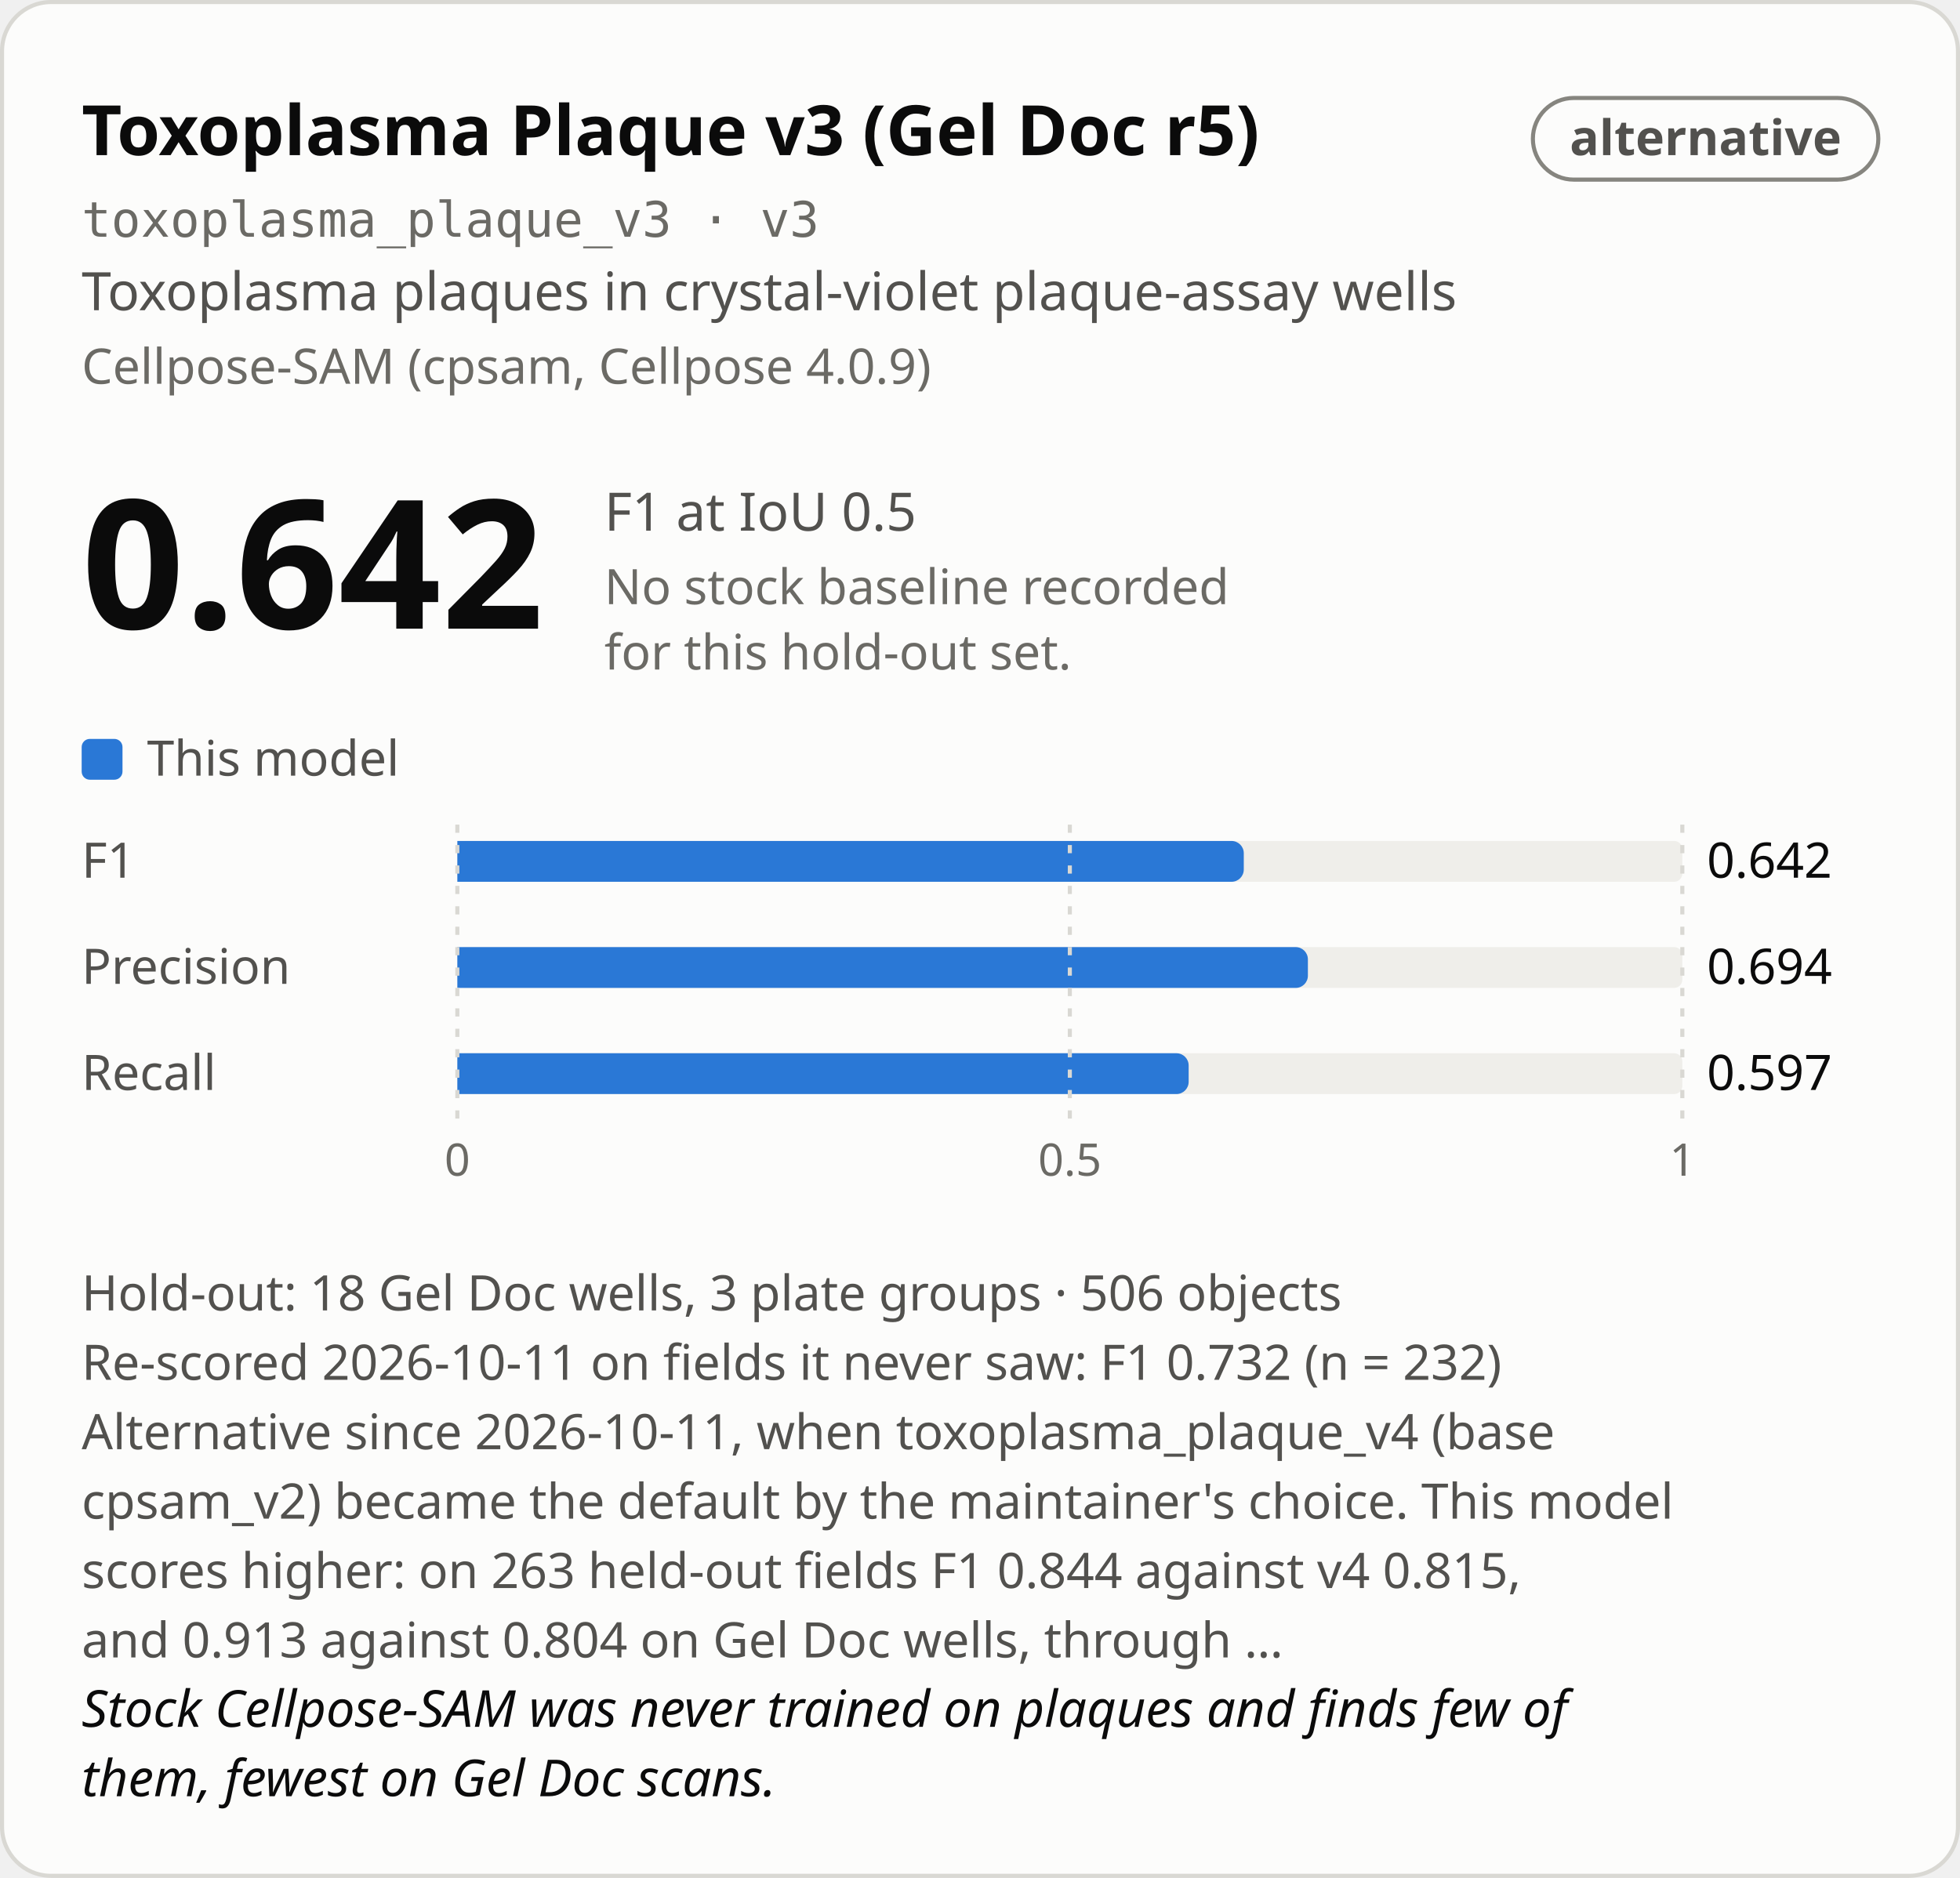
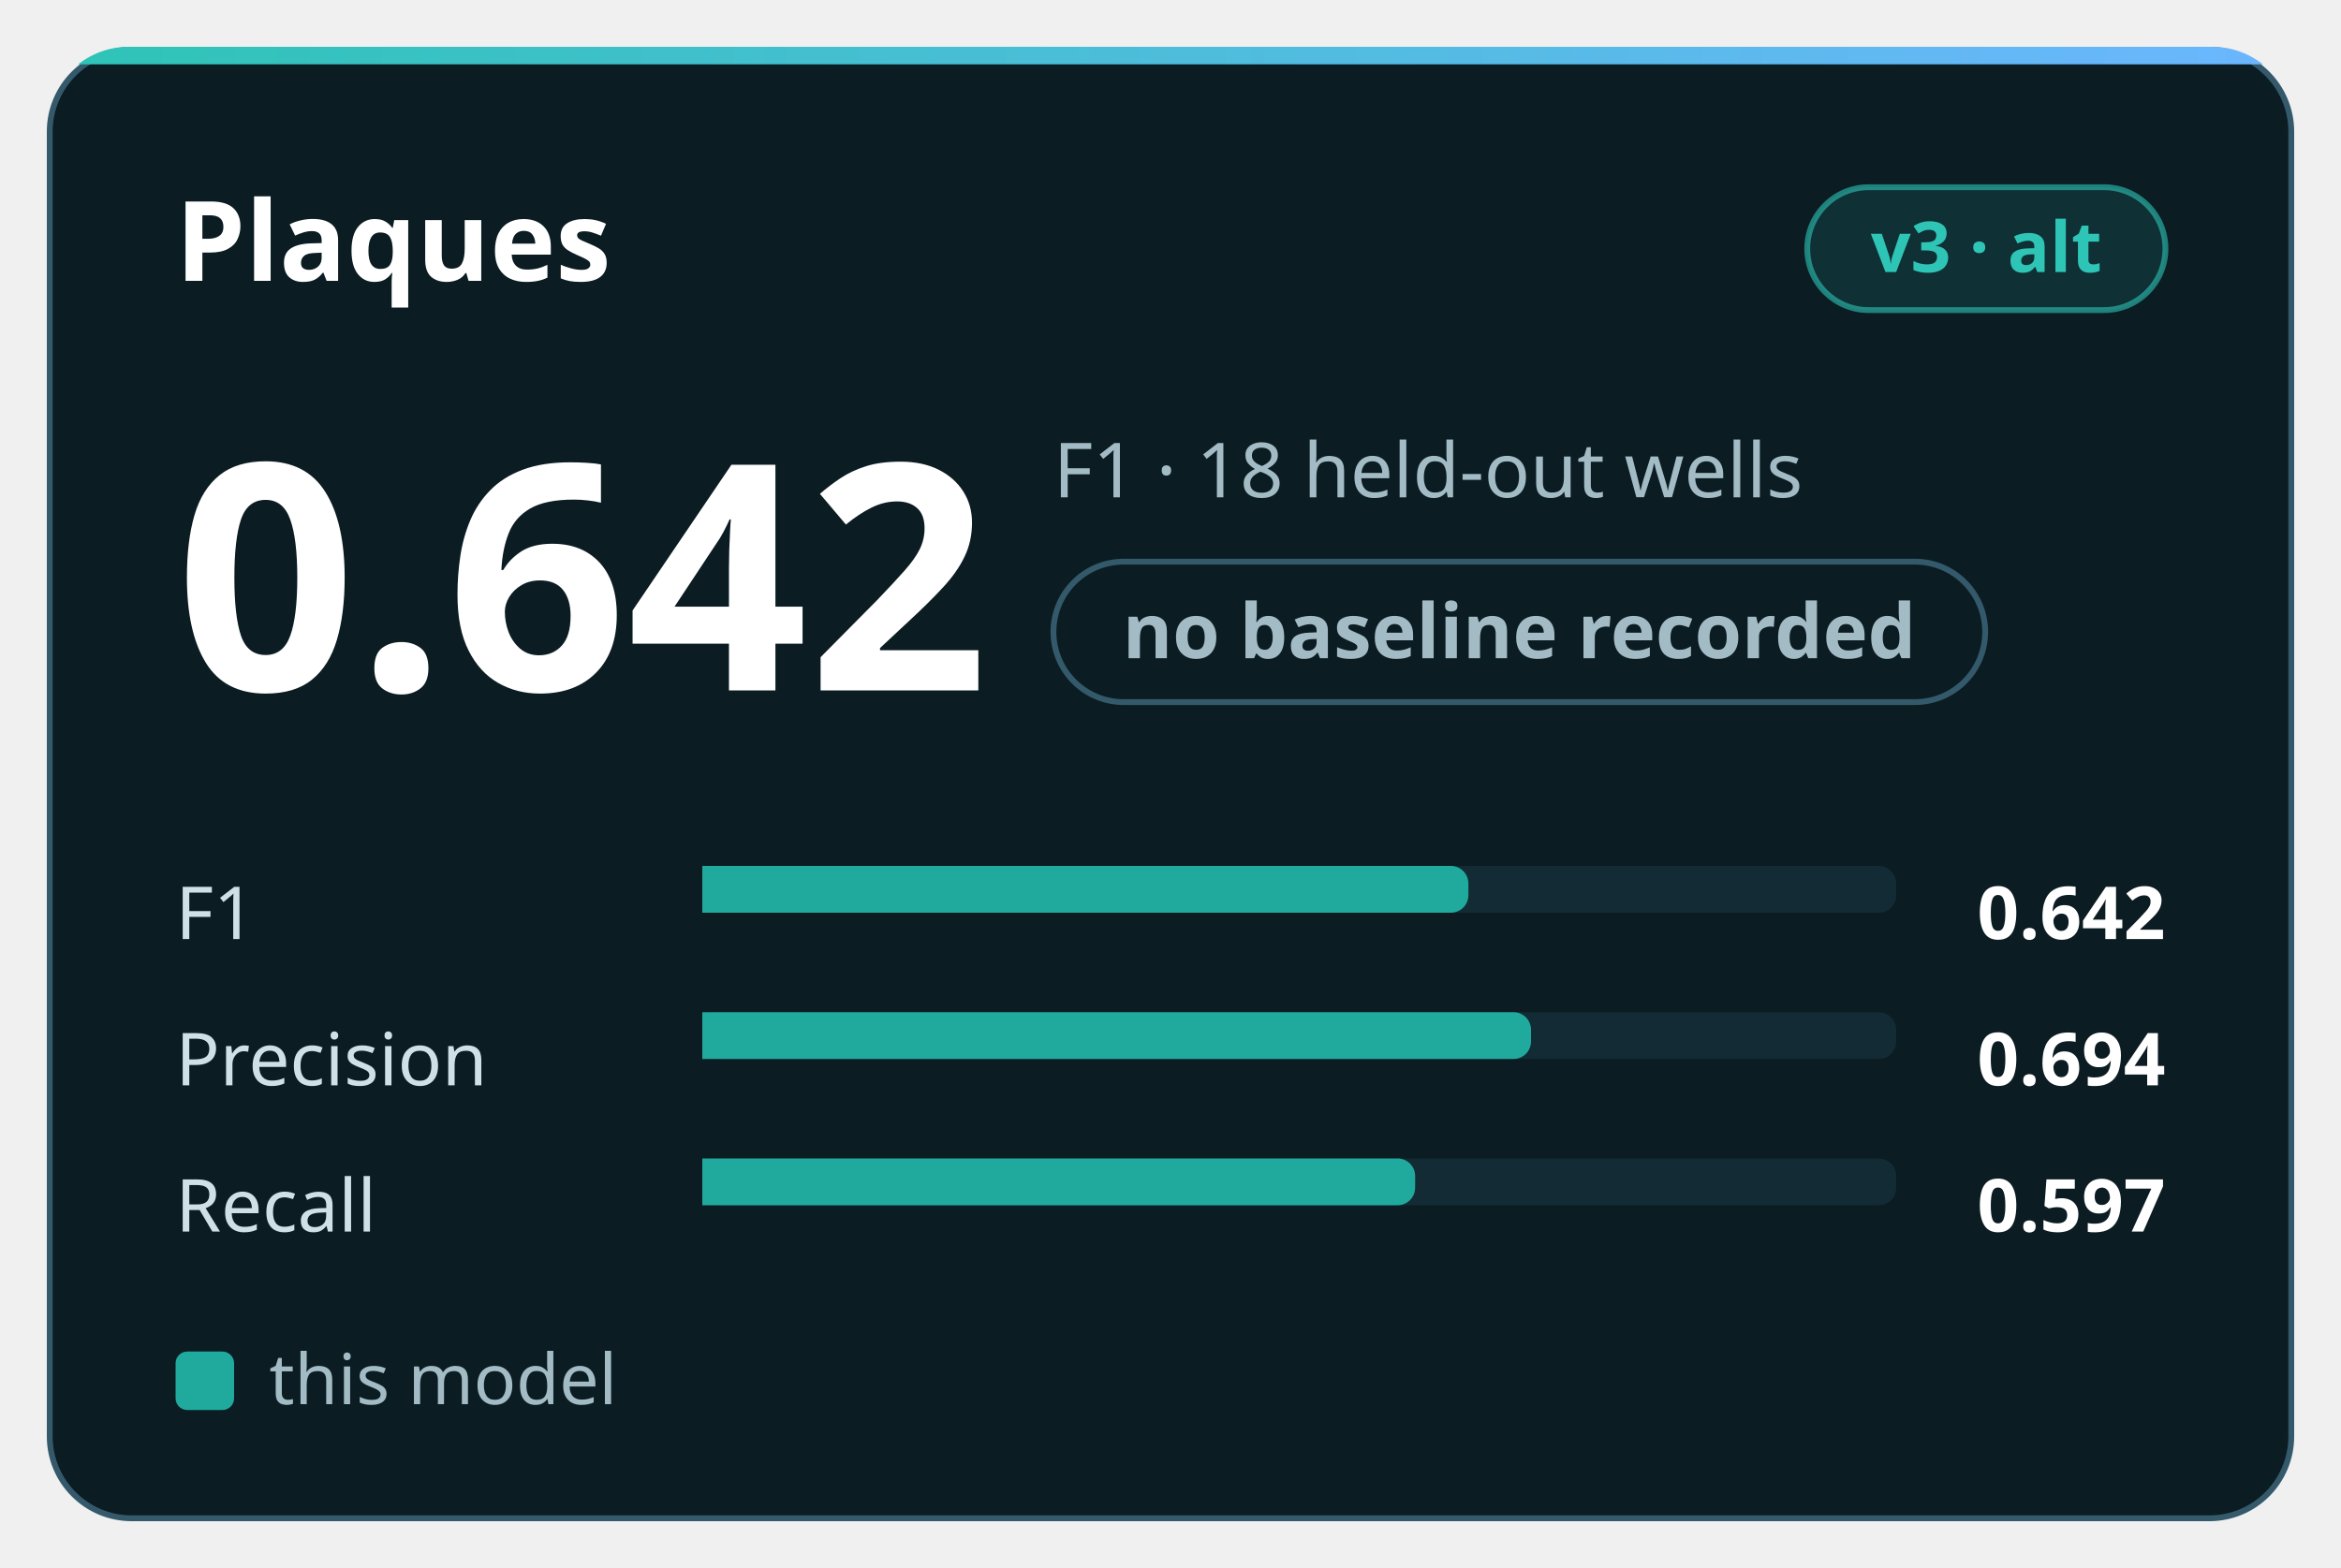
- <svg xmlns="http://www.w3.org/2000/svg" width="480" height="460" viewBox="0 0 480 460" role="img" aria-labelledby="t d">
-   <style>.bg{fill:#fcfcfb;stroke:#d9d8d3}.t1{fill:#0b0b0b}.t2{fill:#52514e}.t3{fill:#6b6a65}.ft{fill:#2a78d6}.va{fill:#86857f}.tr{fill:#efeeea}.ax{stroke:#d9d8d3}.pl{fill:none;stroke:#2a78d6}.pt{fill:#1c5cab}.po{fill:none;stroke:#86857f}.pu{fill:#52514e}@media (prefers-color-scheme: dark){.bg{fill:#1a1a19;stroke:#3a3936}.t1{fill:#f0efec}.t2{fill:#c3c2b7}.t3{fill:#a3a29a}.ft{fill:#3987e5}.va{fill:#7c7b75}.tr{fill:#262624}.ax{stroke:#3a3936}.pl{stroke:#3987e5}.pt{fill:#86b6ef}.po{stroke:#7c7b75}.pu{fill:#c3c2b7}}</style>
-   <rect class="bg" x="0.5" y="0.5" width="479" height="459" rx="12" stroke-width="1" />
-   <text x="20.0" y="38.0" class="t1" font-size="17" font-weight="600" text-anchor="start" font-family="-apple-system, BlinkMacSystemFont, 'Segoe UI', 'Noto Sans', Helvetica, Arial, sans-serif">Toxoplasma Plaque v3 (Gel Doc r5)</text>
-   <rect class="po" x="375.4" y="24" width="84.6" height="20" rx="10" />
-   <text x="417.7" y="38.0" class="pu" font-size="12" font-weight="600" text-anchor="middle" font-family="-apple-system, BlinkMacSystemFont, 'Segoe UI', 'Noto Sans', Helvetica, Arial, sans-serif">alternative</text>
-   <text x="20.0" y="58.0" class="t3" font-size="12" font-weight="400" text-anchor="start" font-family="ui-monospace, SFMono-Regular, Menlo, Consolas, monospace">toxoplasma_plaque_v3 · v3</text>
-   <text x="20.0" y="76.0" class="t2" font-size="13" font-weight="400" text-anchor="start" font-family="-apple-system, BlinkMacSystemFont, 'Segoe UI', 'Noto Sans', Helvetica, Arial, sans-serif">Toxoplasma plaques in crystal-violet plaque-assay wells</text>
-   <text x="20.0" y="94.0" class="t3" font-size="12" font-weight="400" text-anchor="start" font-family="-apple-system, BlinkMacSystemFont, 'Segoe UI', 'Noto Sans', Helvetica, Arial, sans-serif">Cellpose-SAM (cpsam, Cellpose 4.0.9)</text>
-   <text x="20.0" y="154.0" class="t1" font-size="44" font-weight="600" text-anchor="start" font-family="-apple-system, BlinkMacSystemFont, 'Segoe UI', 'Noto Sans', Helvetica, Arial, sans-serif">0.642</text>
-   <text x="148.0" y="130.0" class="t2" font-size="13" font-weight="400" text-anchor="start" font-family="-apple-system, BlinkMacSystemFont, 'Segoe UI', 'Noto Sans', Helvetica, Arial, sans-serif">F1 at IoU 0.5</text>
-   <text x="148.0" y="148.0" class="t3" font-size="12" font-weight="400" text-anchor="start" font-family="-apple-system, BlinkMacSystemFont, 'Segoe UI', 'Noto Sans', Helvetica, Arial, sans-serif">No stock baseline recorded</text>
-   <text x="148.0" y="164.0" class="t3" font-size="12" font-weight="400" text-anchor="start" font-family="-apple-system, BlinkMacSystemFont, 'Segoe UI', 'Noto Sans', Helvetica, Arial, sans-serif">for this hold-out set.</text>
-   <rect class="ft" x="20" y="181" width="10" height="10" rx="2" />
-   <text x="36.0" y="190.0" class="t2" font-size="12" font-weight="400" text-anchor="start" font-family="-apple-system, BlinkMacSystemFont, 'Segoe UI', 'Noto Sans', Helvetica, Arial, sans-serif">This model</text>
-   <text x="20.0" y="215.0" class="t2" font-size="12" font-weight="400" text-anchor="start" font-family="-apple-system, BlinkMacSystemFont, 'Segoe UI', 'Noto Sans', Helvetica, Arial, sans-serif">F1</text>
-   <rect class="tr" x="112" y="206" width="300" height="10" rx="2" />
-   <path class="ft" d="M112.0 206.0h189.6a3.0 3.0 0 0 1 3.0 3.0v4.0a3.0 3.0 0 0 1 -3.0 3.0h-189.6z" />
-   <text x="418.0" y="215.0" class="t1" font-size="12" font-weight="400" text-anchor="start" font-family="-apple-system, BlinkMacSystemFont, 'Segoe UI', 'Noto Sans', Helvetica, Arial, sans-serif">0.642</text>
-   <text x="20.0" y="241.0" class="t2" font-size="12" font-weight="400" text-anchor="start" font-family="-apple-system, BlinkMacSystemFont, 'Segoe UI', 'Noto Sans', Helvetica, Arial, sans-serif">Precision</text>
-   <rect class="tr" x="112" y="232" width="300" height="10" rx="2" />
-   <path class="ft" d="M112.0 232.0h205.3a3.0 3.0 0 0 1 3.0 3.0v4.0a3.0 3.0 0 0 1 -3.0 3.0h-205.3z" />
-   <text x="418.0" y="241.0" class="t1" font-size="12" font-weight="400" text-anchor="start" font-family="-apple-system, BlinkMacSystemFont, 'Segoe UI', 'Noto Sans', Helvetica, Arial, sans-serif">0.694</text>
-   <text x="20.0" y="267.0" class="t2" font-size="12" font-weight="400" text-anchor="start" font-family="-apple-system, BlinkMacSystemFont, 'Segoe UI', 'Noto Sans', Helvetica, Arial, sans-serif">Recall</text>
-   <rect class="tr" x="112" y="258" width="300" height="10" rx="2" />
-   <path class="ft" d="M112.0 258.0h176.1a3.0 3.0 0 0 1 3.0 3.0v4.0a3.0 3.0 0 0 1 -3.0 3.0h-176.1z" />
-   <text x="418.0" y="267.0" class="t1" font-size="12" font-weight="400" text-anchor="start" font-family="-apple-system, BlinkMacSystemFont, 'Segoe UI', 'Noto Sans', Helvetica, Arial, sans-serif">0.597</text>
-   <line class="ax" x1="112.0" y1="202" x2="112.0" y2="276" stroke-width="1" stroke-dasharray="2 3" />
-   <text x="112.0" y="288.0" class="t3" font-size="11" font-weight="400" text-anchor="middle" font-family="-apple-system, BlinkMacSystemFont, 'Segoe UI', 'Noto Sans', Helvetica, Arial, sans-serif">0</text>
-   <line class="ax" x1="262.0" y1="202" x2="262.0" y2="276" stroke-width="1" stroke-dasharray="2 3" />
-   <text x="262.0" y="288.0" class="t3" font-size="11" font-weight="400" text-anchor="middle" font-family="-apple-system, BlinkMacSystemFont, 'Segoe UI', 'Noto Sans', Helvetica, Arial, sans-serif">0.5</text>
-   <line class="ax" x1="412.0" y1="202" x2="412.0" y2="276" stroke-width="1" stroke-dasharray="2 3" />
-   <text x="412.0" y="288.0" class="t3" font-size="11" font-weight="400" text-anchor="middle" font-family="-apple-system, BlinkMacSystemFont, 'Segoe UI', 'Noto Sans', Helvetica, Arial, sans-serif">1</text>
-   <text x="20.0" y="321.0" class="t2" font-size="12" font-weight="400" text-anchor="start" font-family="-apple-system, BlinkMacSystemFont, 'Segoe UI', 'Noto Sans', Helvetica, Arial, sans-serif">Hold-out: 18 Gel Doc wells, 3 plate groups · 506 objects</text>
-   <text x="20.0" y="338.0" class="t2" font-size="12" font-weight="400" text-anchor="start" font-family="-apple-system, BlinkMacSystemFont, 'Segoe UI', 'Noto Sans', Helvetica, Arial, sans-serif">Re-scored 2026-10-11 on fields it never saw: F1 0.732 (n = 232)</text>
-   <text x="20.0" y="355.0" class="t2" font-size="12" font-weight="400" text-anchor="start" font-family="-apple-system, BlinkMacSystemFont, 'Segoe UI', 'Noto Sans', Helvetica, Arial, sans-serif">Alternative since 2026-10-11, when toxoplasma_plaque_v4 (base</text>
-   <text x="20.0" y="372.0" class="t2" font-size="12" font-weight="400" text-anchor="start" font-family="-apple-system, BlinkMacSystemFont, 'Segoe UI', 'Noto Sans', Helvetica, Arial, sans-serif">cpsam_v2) became the default by the maintainer's choice. This model</text>
-   <text x="20.0" y="389.0" class="t2" font-size="12" font-weight="400" text-anchor="start" font-family="-apple-system, BlinkMacSystemFont, 'Segoe UI', 'Noto Sans', Helvetica, Arial, sans-serif">scores higher: on 263 held-out fields F1 0.844 against v4 0.815,</text>
-   <text x="20.0" y="406.0" class="t2" font-size="12" font-weight="400" text-anchor="start" font-family="-apple-system, BlinkMacSystemFont, 'Segoe UI', 'Noto Sans', Helvetica, Arial, sans-serif">and 0.913 against 0.804 on Gel Doc wells, through …</text>
-   <text x="20.0" y="423.0" class="t1" font-size="12.5" font-weight="400" text-anchor="start" font-family="-apple-system, BlinkMacSystemFont, 'Segoe UI', 'Noto Sans', Helvetica, Arial, sans-serif" font-style="italic">Stock Cellpose-SAM was never trained on plaques and finds few of</text>
-   <text x="20.0" y="440.0" class="t1" font-size="12.5" font-weight="400" text-anchor="start" font-family="-apple-system, BlinkMacSystemFont, 'Segoe UI', 'Noto Sans', Helvetica, Arial, sans-serif" font-style="italic">them, fewest on Gel Doc scans.</text>
+ <svg xmlns="http://www.w3.org/2000/svg" width="400" height="268" viewBox="0 0 400 268" role="img" aria-labelledby="t d">
+   <style>.card{fill:#0b1c23;stroke:#33596a}.i1{fill:#ffffff}.i2{fill:#cfe0e6}.i3{fill:#a3bbc4}.m{fill:#20aa9e}.b{fill:#566a7e}.tr{fill:#132b34}.tag{fill:#2ec4b6;fill-opacity:.12;stroke:#2ec4b6;stroke-opacity:.6}.tagt{fill:#2ec4b6}.up{fill:#20aa9e;fill-opacity:.28}.dn{fill:#566a7e;fill-opacity:.45}.na{fill:none;stroke:#33596a}text{font-family:-apple-system, BlinkMacSystemFont, 'Segoe UI', 'Noto Sans', Helvetica, Arial, sans-serif}</style>
+   <defs>
+     <linearGradient id="gtoxoplasma_plaque_v3" x1="0" x2="1" y1="0" y2="0">
+       <stop offset="0" stop-color="#2ec4b6" />
+       <stop offset="1" stop-color="#6cb6ff" />
+     </linearGradient>
+     <clipPath id="ctoxoplasma_plaque_v3">
+       <rect x="8" y="8" width="384" height="252" rx="14" />
+     </clipPath>
+   </defs>
+   <rect class="card" x="8.5" y="8.5" width="383" height="251" rx="14" stroke-width="1" />
+   <rect x="8" y="8" width="384" height="3" fill="url(#gtoxoplasma_plaque_v3)" clip-path="url(#ctoxoplasma_plaque_v3)" />
+   <rect class="tag" x="308.8" y="32" width="61.2" height="21" rx="10.5" />
+   <text x="339.4" y="46.5" class="tagt" font-size="12" font-weight="600" text-anchor="middle">v3 · alt</text>
+   <text x="30.0" y="48.0" class="i1" font-size="19" font-weight="600" text-anchor="start">Plaques</text>
+   <text x="30.0" y="118.0" class="i1" font-size="54" font-weight="600" text-anchor="start">0.642</text>
+   <text x="180.0" y="85.0" class="i3" font-size="13" font-weight="400" text-anchor="start">F1 · 18 held-out wells</text>
+   <rect class="na" x="180" y="96" width="159.2" height="24" rx="12" />
+   <text x="259.6" y="112.5" class="i3" font-size="13" font-weight="600" text-anchor="middle">no baseline recorded</text>
+   <text x="30.0" y="160.5" class="i2" font-size="12.5" font-weight="400" text-anchor="start">F1</text>
+   <rect class="tr" x="120" y="148" width="204" height="8" rx="3" />
+   <path class="m" d="M120.0 148.0h127.9a3 3 0 0 1 3 3v2.0a3 3 0 0 1 -3 3h-127.9z" />
+   <text x="370.0" y="160.5" class="i1" font-size="12.5" font-weight="600" text-anchor="end">0.642</text>
+   <text x="30.0" y="185.5" class="i2" font-size="12.5" font-weight="400" text-anchor="start">Precision</text>
+   <rect class="tr" x="120" y="173" width="204" height="8" rx="3" />
+   <path class="m" d="M120.0 173.0h138.6a3 3 0 0 1 3 3v2.0a3 3 0 0 1 -3 3h-138.6z" />
+   <text x="370.0" y="185.5" class="i1" font-size="12.5" font-weight="600" text-anchor="end">0.694</text>
+   <text x="30.0" y="210.5" class="i2" font-size="12.5" font-weight="400" text-anchor="start">Recall</text>
+   <rect class="tr" x="120" y="198" width="204" height="8" rx="3" />
+   <path class="m" d="M120.0 198.0h118.8a3 3 0 0 1 3 3v2.0a3 3 0 0 1 -3 3h-118.8z" />
+   <text x="370.0" y="210.5" class="i1" font-size="12.5" font-weight="600" text-anchor="end">0.597</text>
+   <rect class="m" x="30" y="231" width="10" height="10" rx="2" />
+   <text x="46.0" y="240.0" class="i3" font-size="12" font-weight="400" text-anchor="start">this model</text>
</svg>
